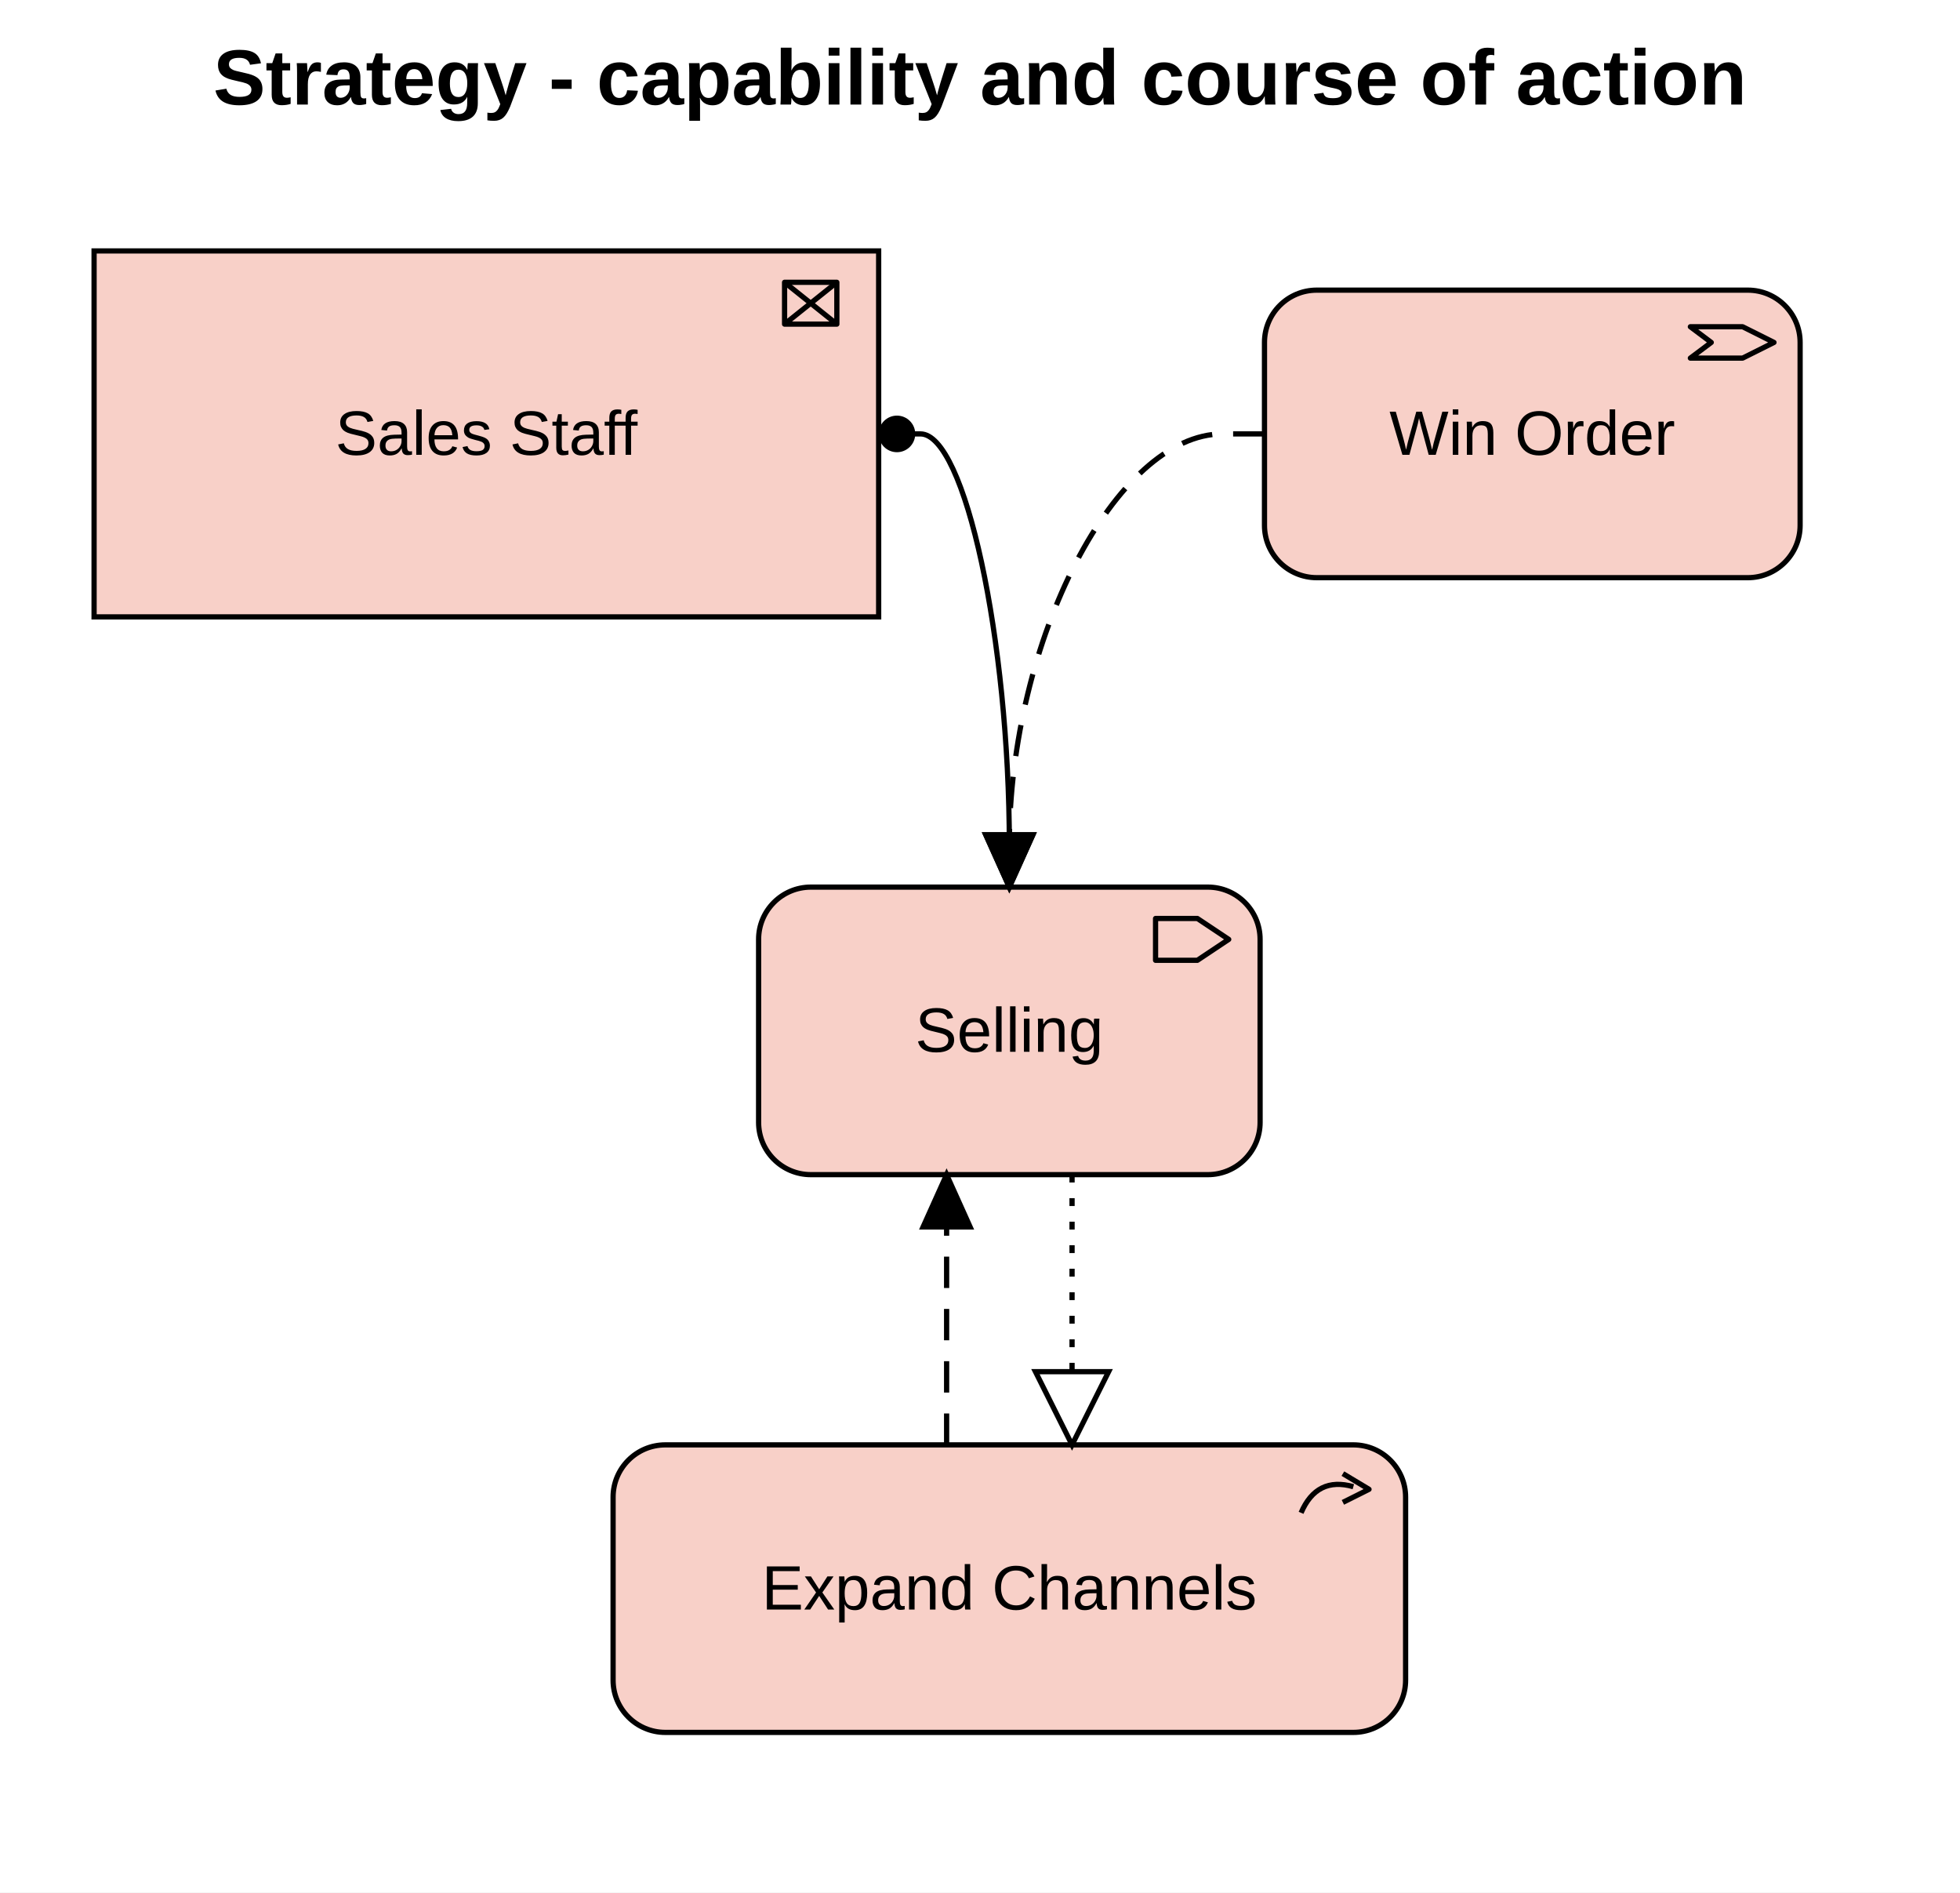
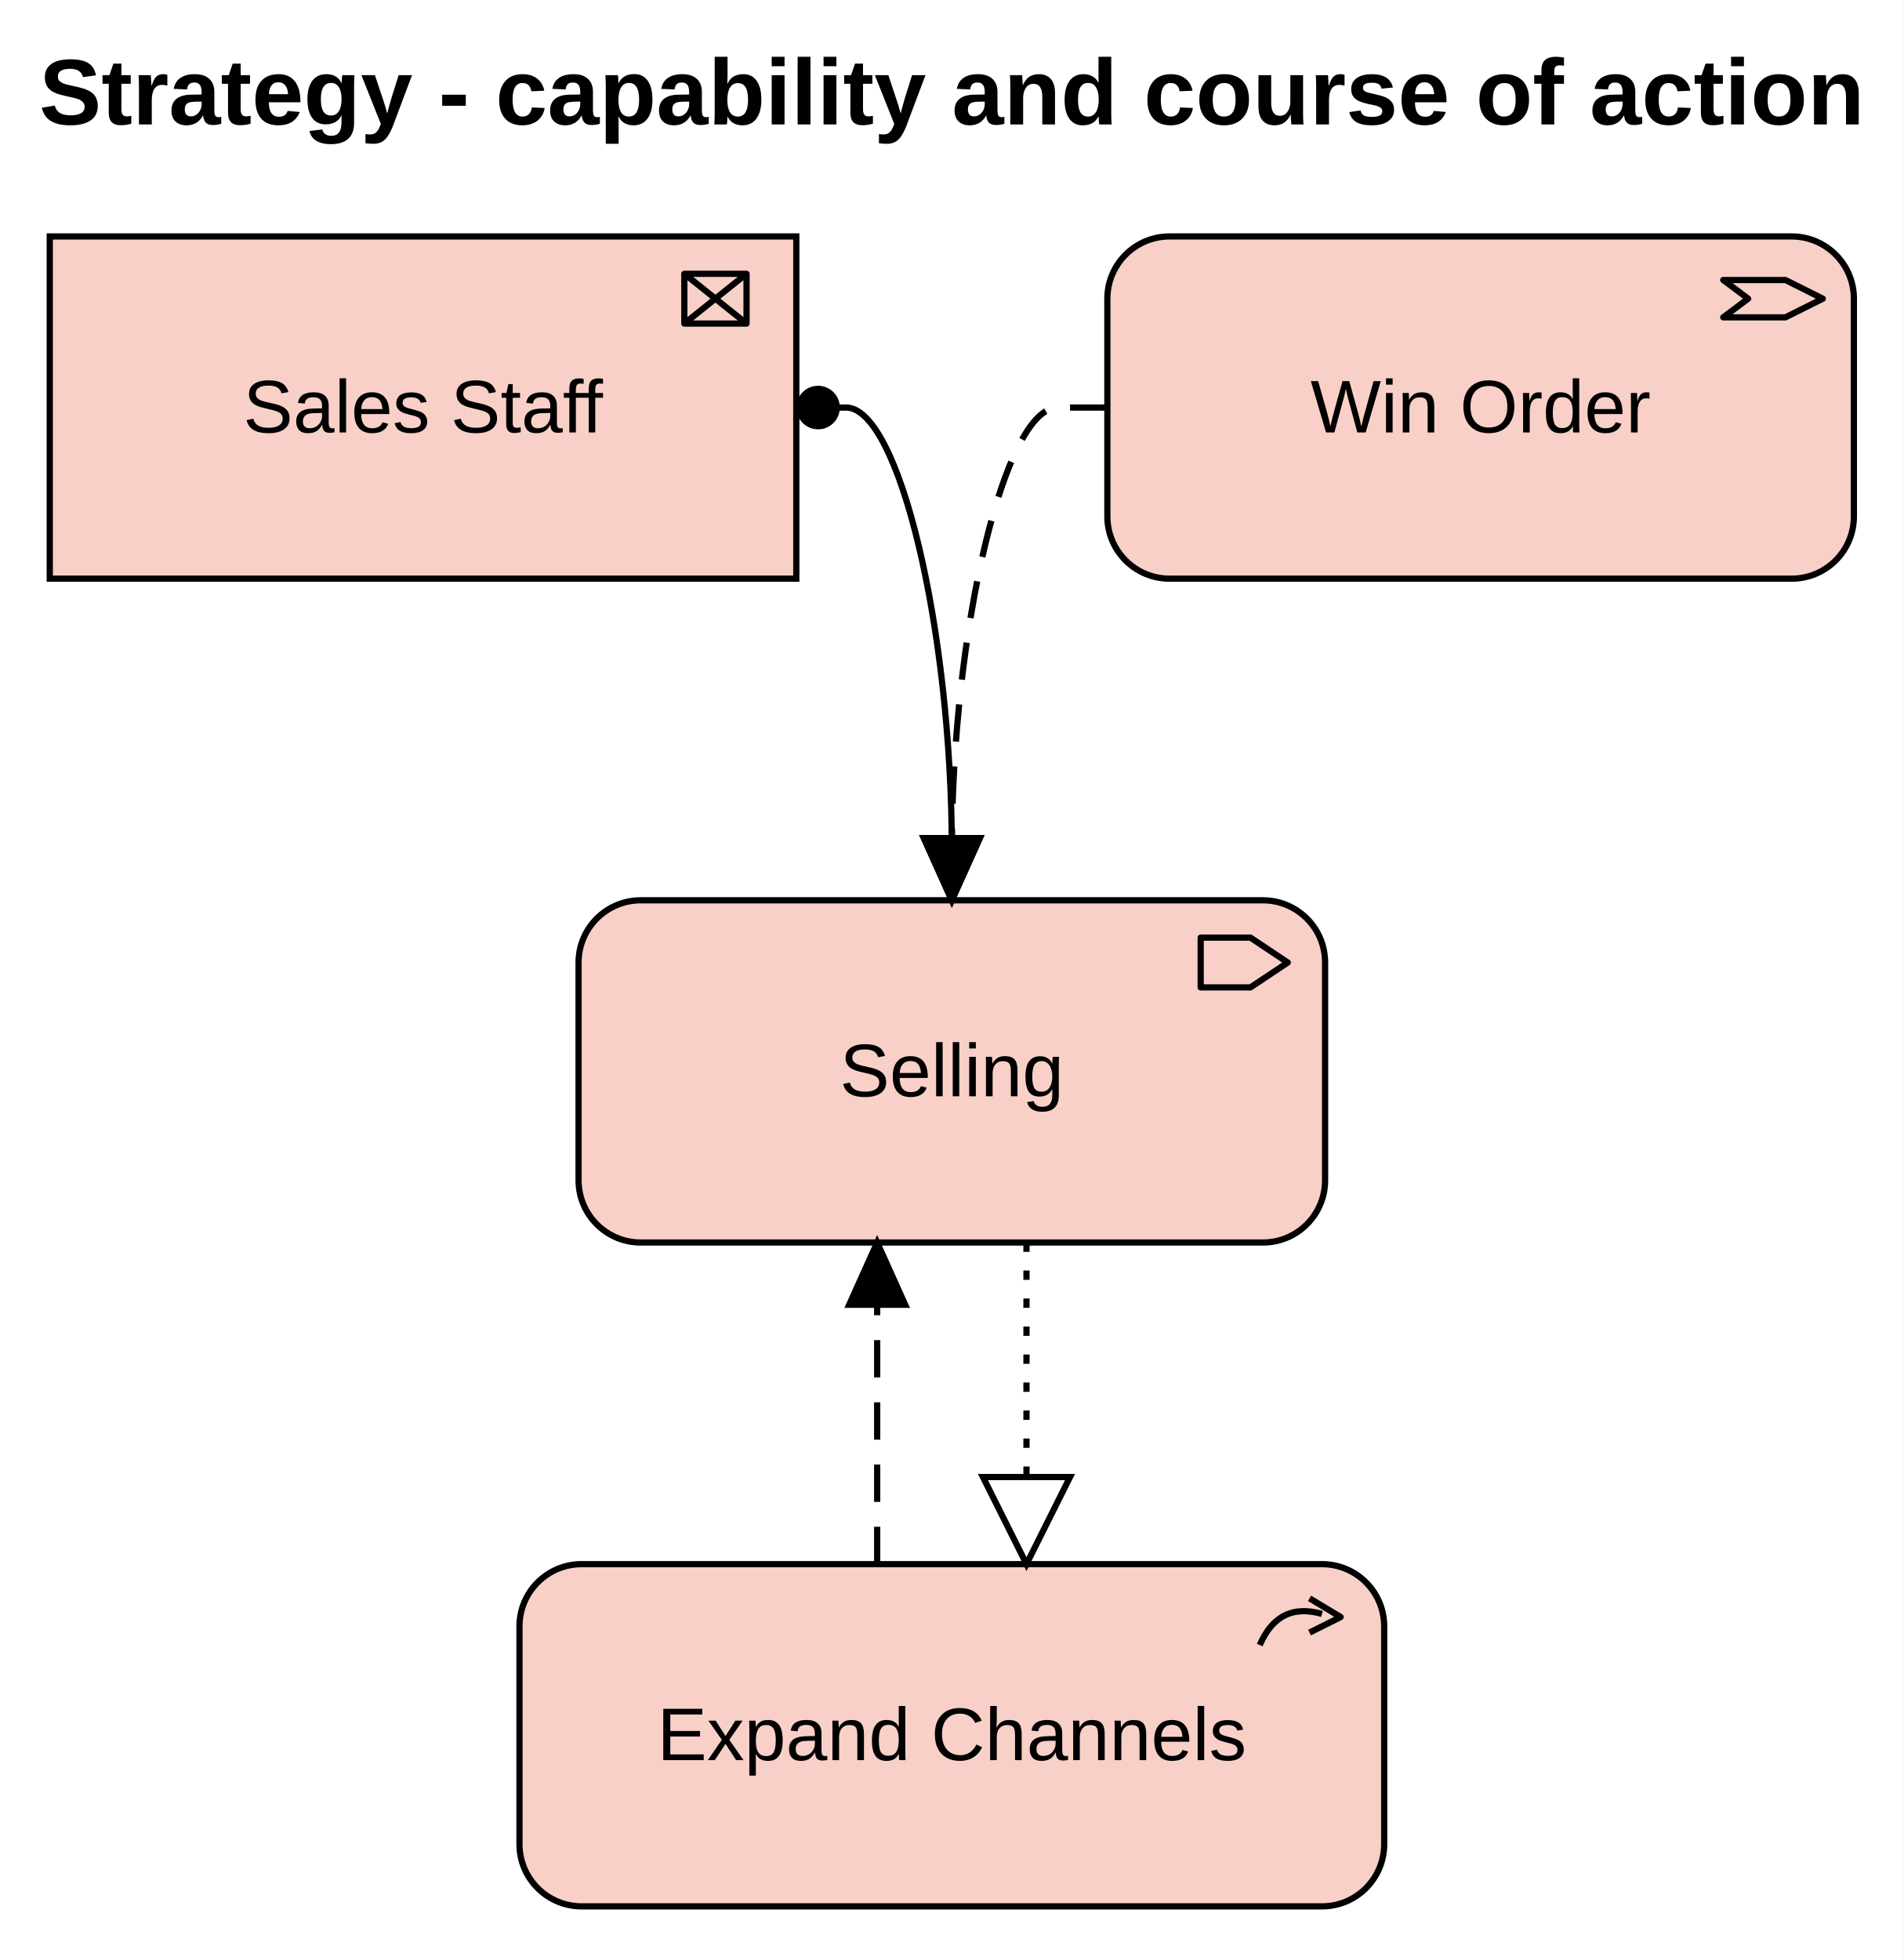
- <svg xmlns="http://www.w3.org/2000/svg" width="375" height="362" viewBox="0 0 375 362" font-family="Arial, Helvetica, sans-serif" font-size="12">
-   <rect x="0" y="0" width="375" height="362" fill="#ffffff" />
-   <text x="187.5" y="20" text-anchor="middle" font-size="15" font-weight="bold">Strategy - capability and course of action</text>
-   <g transform="translate(10,40)">
+ <svg xmlns="http://www.w3.org/2000/svg" width="306" height="315" viewBox="0 0 306 315" font-family="Arial, Helvetica, sans-serif" font-size="12">
+   <rect x="0" y="0" width="306" height="315" fill="#ffffff" />
+   <text x="153" y="20" text-anchor="middle" font-size="15" font-weight="bold">Strategy - capability and course of action</text>
+   <g transform="translate(0,30)">
    <g class="element resource" data-id="staff">
-       <rect fill="#F8D0C8" stroke="#000000" stroke-width="1" x="8" y="8" width="150.11" height="70" rx="0" ry="0" />
+       <rect fill="#F8D0C8" stroke="#000000" stroke-width="1" x="8" y="8" width="120" height="55" rx="0" ry="0" />
      <g stroke="#000" stroke-width="1" stroke-linejoin="round" fill="none">
-         <rect x="140.11" y="14" width="10" height="8" />
-         <line x1="140.11" y1="14" x2="150.11" y2="22" />
-         <line x1="150.11" y1="14" x2="140.11" y2="22" />
+         <rect x="110" y="14" width="10" height="8" />
+         <line x1="110" y1="14" x2="120" y2="22" />
+         <line x1="120" y1="14" x2="110" y2="22" />
      </g>
-       <text x="83.06" y="47" text-anchor="middle">Sales Staff</text>
+       <text x="68" y="39.5" text-anchor="middle">Sales Staff</text>
    </g>
    <g class="element capability" data-id="sellingCap">
-       <rect fill="#F8D0C8" stroke="#000000" stroke-width="1" x="135.14" y="129.69" width="95.95" height="55" rx="10" ry="10" />
-       <path stroke="#000" stroke-width="1" stroke-linejoin="round" fill="none" d="M211.09,135.69 H219.09 L225.09,139.69 L219.09,143.69 H211.09 Z" />
-       <text x="183.11" y="161.19" text-anchor="middle">Selling</text>
+       <rect fill="#F8D0C8" stroke="#000000" stroke-width="1" x="93" y="114.69" width="120" height="55" rx="10" ry="10" />
+       <path stroke="#000" stroke-width="1" stroke-linejoin="round" fill="none" d="M193,120.69 H201 L207,124.69 L201,128.69 H193 Z" />
+       <text x="153" y="146.19" text-anchor="middle">Selling</text>
    </g>
    <g class="element value-stream" data-id="winOrder">
-       <rect fill="#F8D0C8" stroke="#000000" stroke-width="1" x="231.93" y="15.5" width="102.48" height="55" rx="10" ry="10" />
-       <path stroke="#000" stroke-width="1" stroke-linejoin="round" fill="none" d="M313.41,22.5 H323.41 L329.41,25.5 L323.41,28.5 H313.41 L317.41,25.5 Z" />
-       <text x="283.17" y="47" text-anchor="middle">Win Order</text>
+       <rect fill="#F8D0C8" stroke="#000000" stroke-width="1" x="178" y="8" width="120" height="55" rx="10" ry="10" />
+       <path stroke="#000" stroke-width="1" stroke-linejoin="round" fill="none" d="M277,15 H287 L293,18 L287,21 H277 L281,18 Z" />
+       <text x="238" y="39.5" text-anchor="middle">Win Order</text>
    </g>
    <g class="element course-of-action" data-id="expand">
-       <rect fill="#F8D0C8" stroke="#000000" stroke-width="1" x="107.3" y="236.38" width="151.63" height="55" rx="10" ry="10" />
+       <rect fill="#F8D0C8" stroke="#000000" stroke-width="1" x="83.5" y="221.38" width="139" height="55" rx="10" ry="10" />
      <g stroke="#000" stroke-width="1" stroke-linejoin="round" fill="none">
-         <path d="M238.93,249.38 Q241.93,242.38 248.93,244.38" />
-         <path d="M246.93,241.88 L251.93,244.88 L246.93,247.38" />
+         <path d="M202.5,234.38 Q205.5,227.38 212.5,229.38" />
+         <path d="M210.5,226.88 L215.5,229.88 L210.5,232.38" />
      </g>
-       <text x="183.11" y="267.88" text-anchor="middle">Expand Channels</text>
+       <text x="153" y="252.88" text-anchor="middle">Expand Channels</text>
    </g>
    <g class="relationship assignment" data-source="staff" data-target="sellingCap">
-       <path d="M158.112,43L166.112,43C174.612,43 183.112,82.344 183.112,121.688L183.112,129.688" fill="none" stroke="#000" stroke-width="1" />
-       <circle cx="161.61" cy="43" r="3.5" fill="#000" />
-       <path d="M183.11,129.69 L178.61,119.69 L187.61,119.69 Z" fill="#000" stroke="#000" stroke-width="1" />
+       <path d="M128,35.5L136,35.5C144.5,35.5 153,71.094 153,106.688L153,114.688" fill="none" stroke="#000" stroke-width="1" />
+       <circle cx="131.5" cy="35.5" r="3.5" fill="#000" />
+       <path d="M153,114.69 L148.5,104.69 L157.5,104.69 Z" fill="#000" stroke="#000" stroke-width="1" />
    </g>
    <g class="relationship realization" data-source="sellingCap" data-target="expand">
-       <path d="M195.112,184.688L195.112,236.375" fill="none" stroke="#000" stroke-width="1" stroke-dasharray="1.5 3" />
-       <path d="M195.11,236.38 L188.11,222.38 L202.11,222.38 Z" fill="#fff" stroke="#000" stroke-width="1" />
+       <path d="M165,169.688L165,221.375" fill="none" stroke="#000" stroke-width="1" stroke-dasharray="1.5 3" />
+       <path d="M165,221.38 L158,207.38 L172,207.38 Z" fill="#fff" stroke="#000" stroke-width="1" />
    </g>
    <g class="relationship flow" data-source="winOrder" data-target="sellingCap">
-       <path d="M231.929,43L223.929,43C203.52,43 183.112,82.344 183.112,121.688L183.112,129.688" fill="none" stroke="#000" stroke-width="1" stroke-dasharray="6 4" />
-       <path d="M183.11,129.69 L178.61,119.69 L187.61,119.69 Z" fill="#000" stroke="#000" stroke-width="1" />
+       <path d="M178,35.5L170,35.5C161.5,35.5 153,71.094 153,106.688L153,114.688" fill="none" stroke="#000" stroke-width="1" stroke-dasharray="6 4" />
+       <path d="M153,114.69 L148.5,104.69 L157.5,104.69 Z" fill="#000" stroke="#000" stroke-width="1" />
    </g>
    <g class="relationship flow" data-source="expand" data-target="sellingCap">
-       <path d="M171.112,236.375L171.112,184.688" fill="none" stroke="#000" stroke-width="1" stroke-dasharray="6 4" />
-       <path d="M171.11,184.69 L175.61,194.69 L166.61,194.69 Z" fill="#000" stroke="#000" stroke-width="1" />
+       <path d="M141,221.375L141,169.688" fill="none" stroke="#000" stroke-width="1" stroke-dasharray="6 4" />
+       <path d="M141,169.69 L145.5,179.69 L136.5,179.69 Z" fill="#000" stroke="#000" stroke-width="1" />
    </g>
  </g>
</svg>
